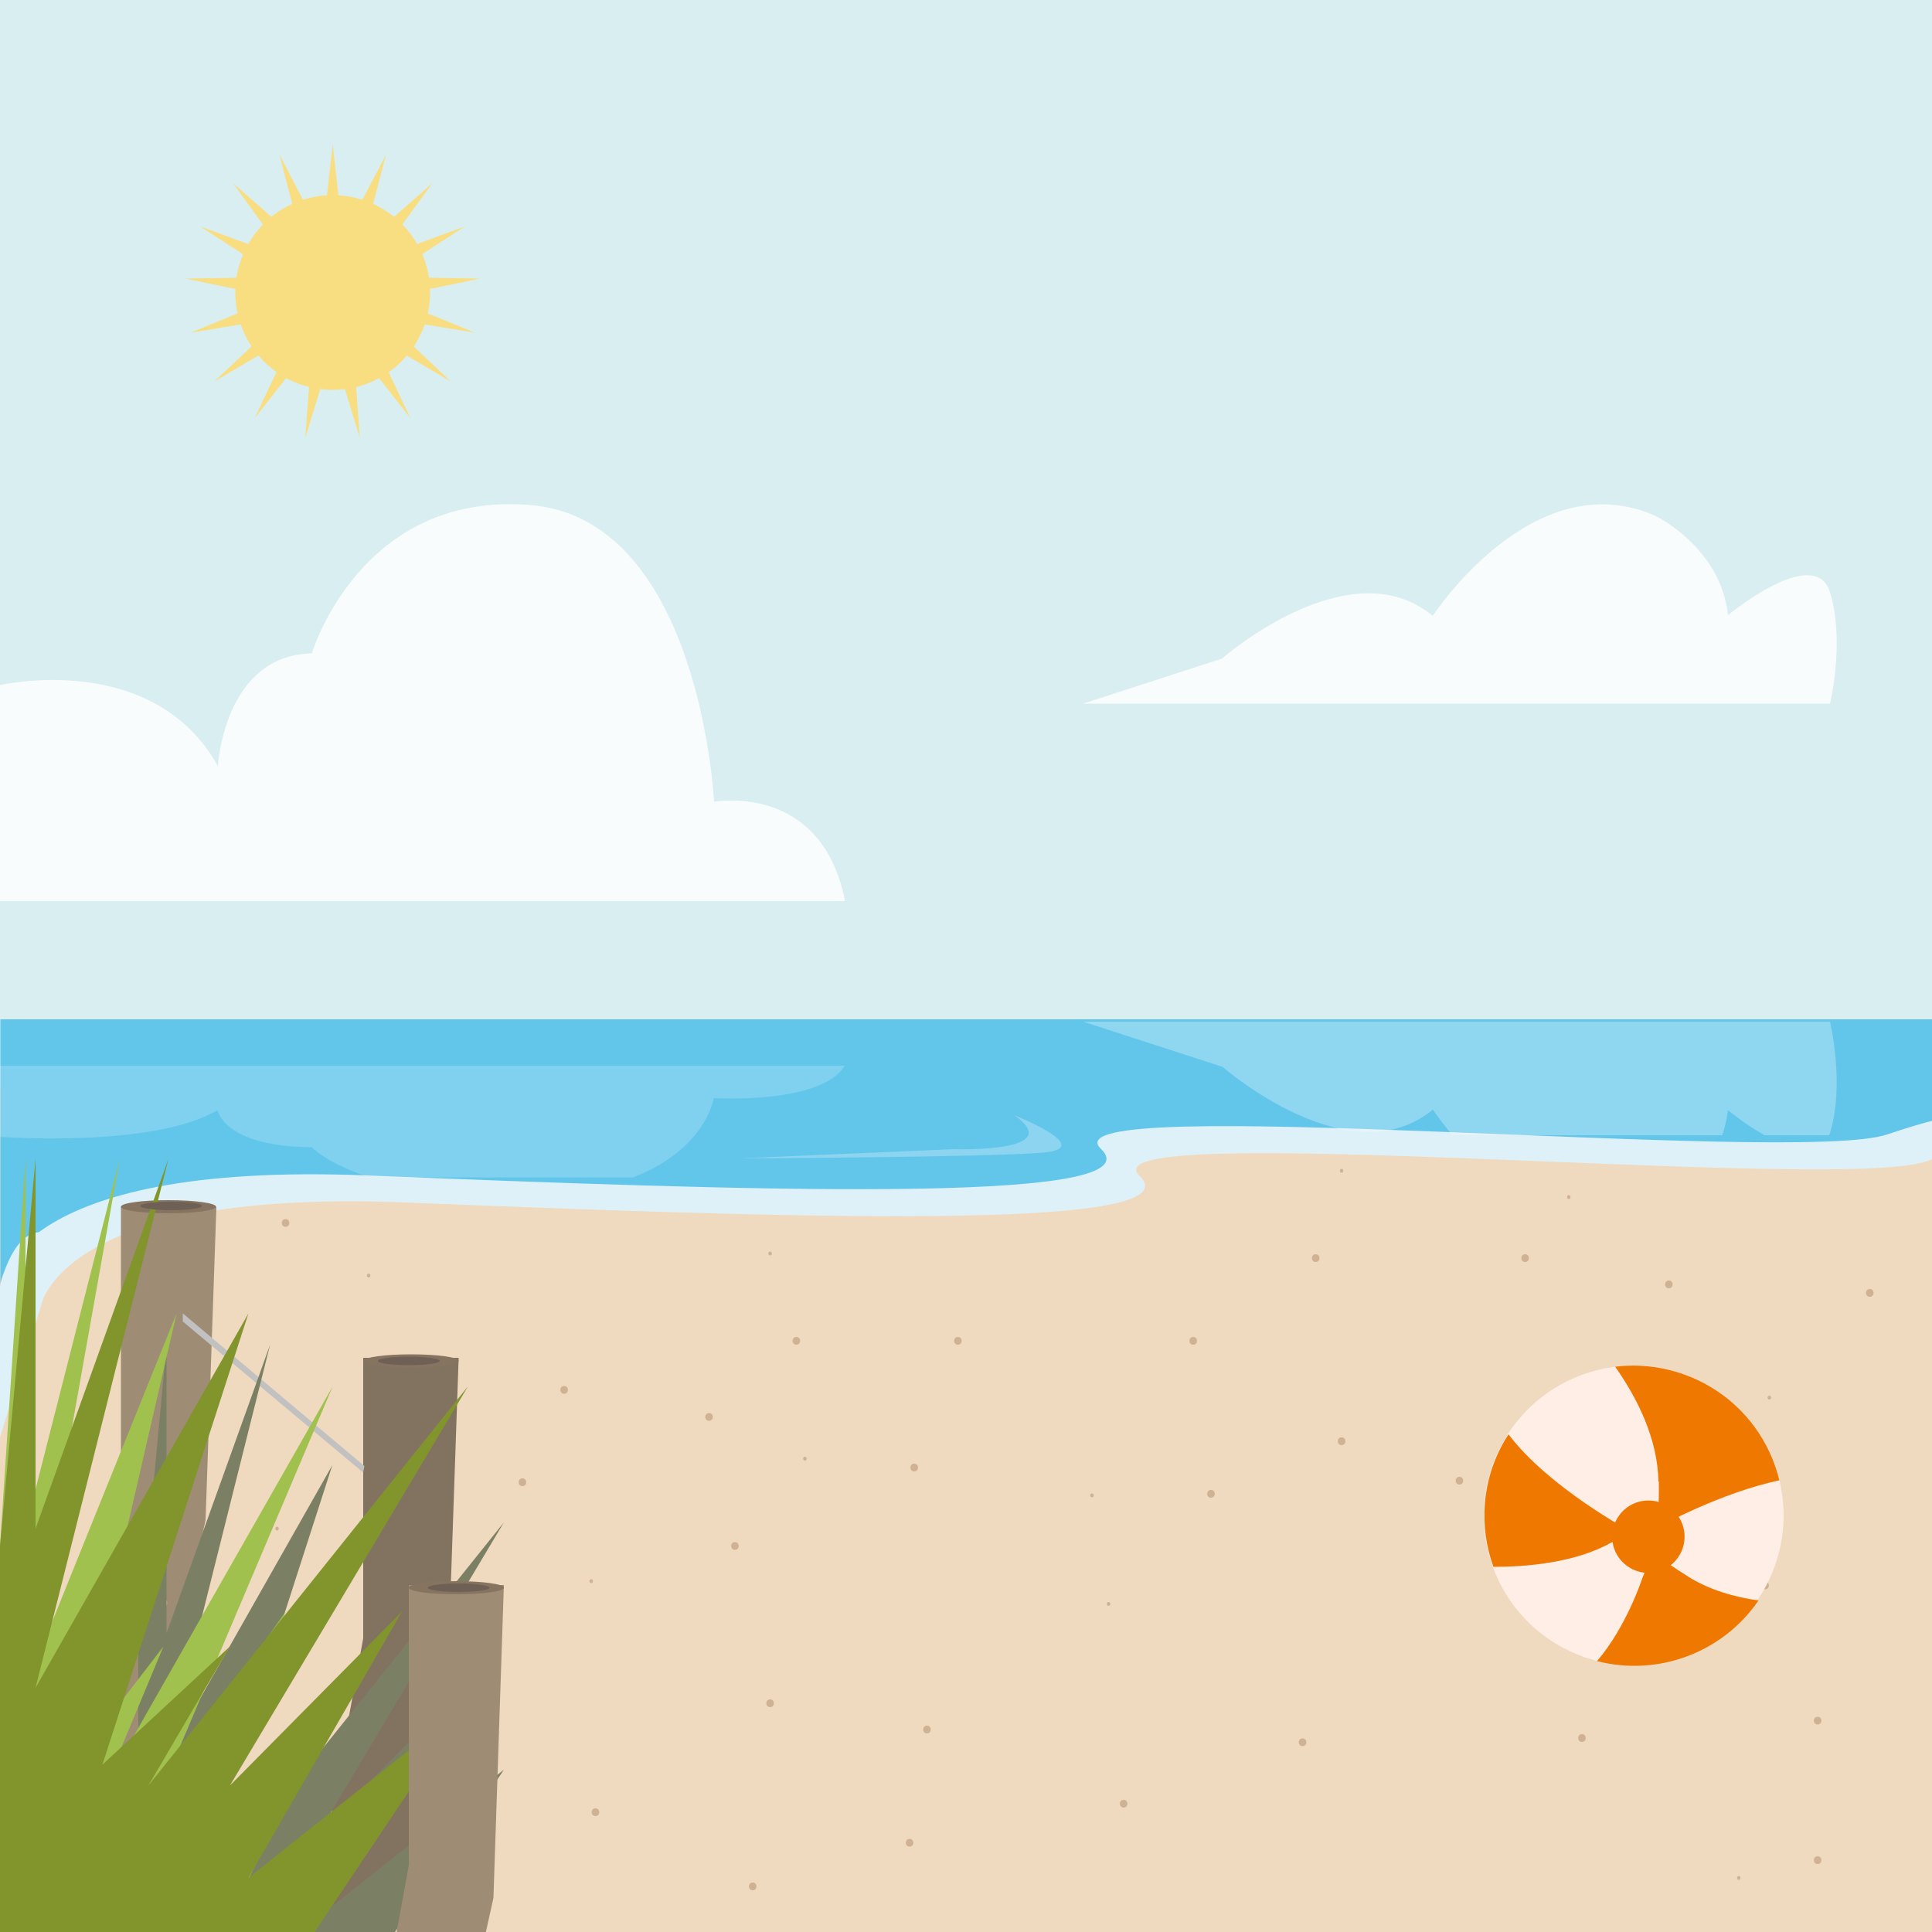
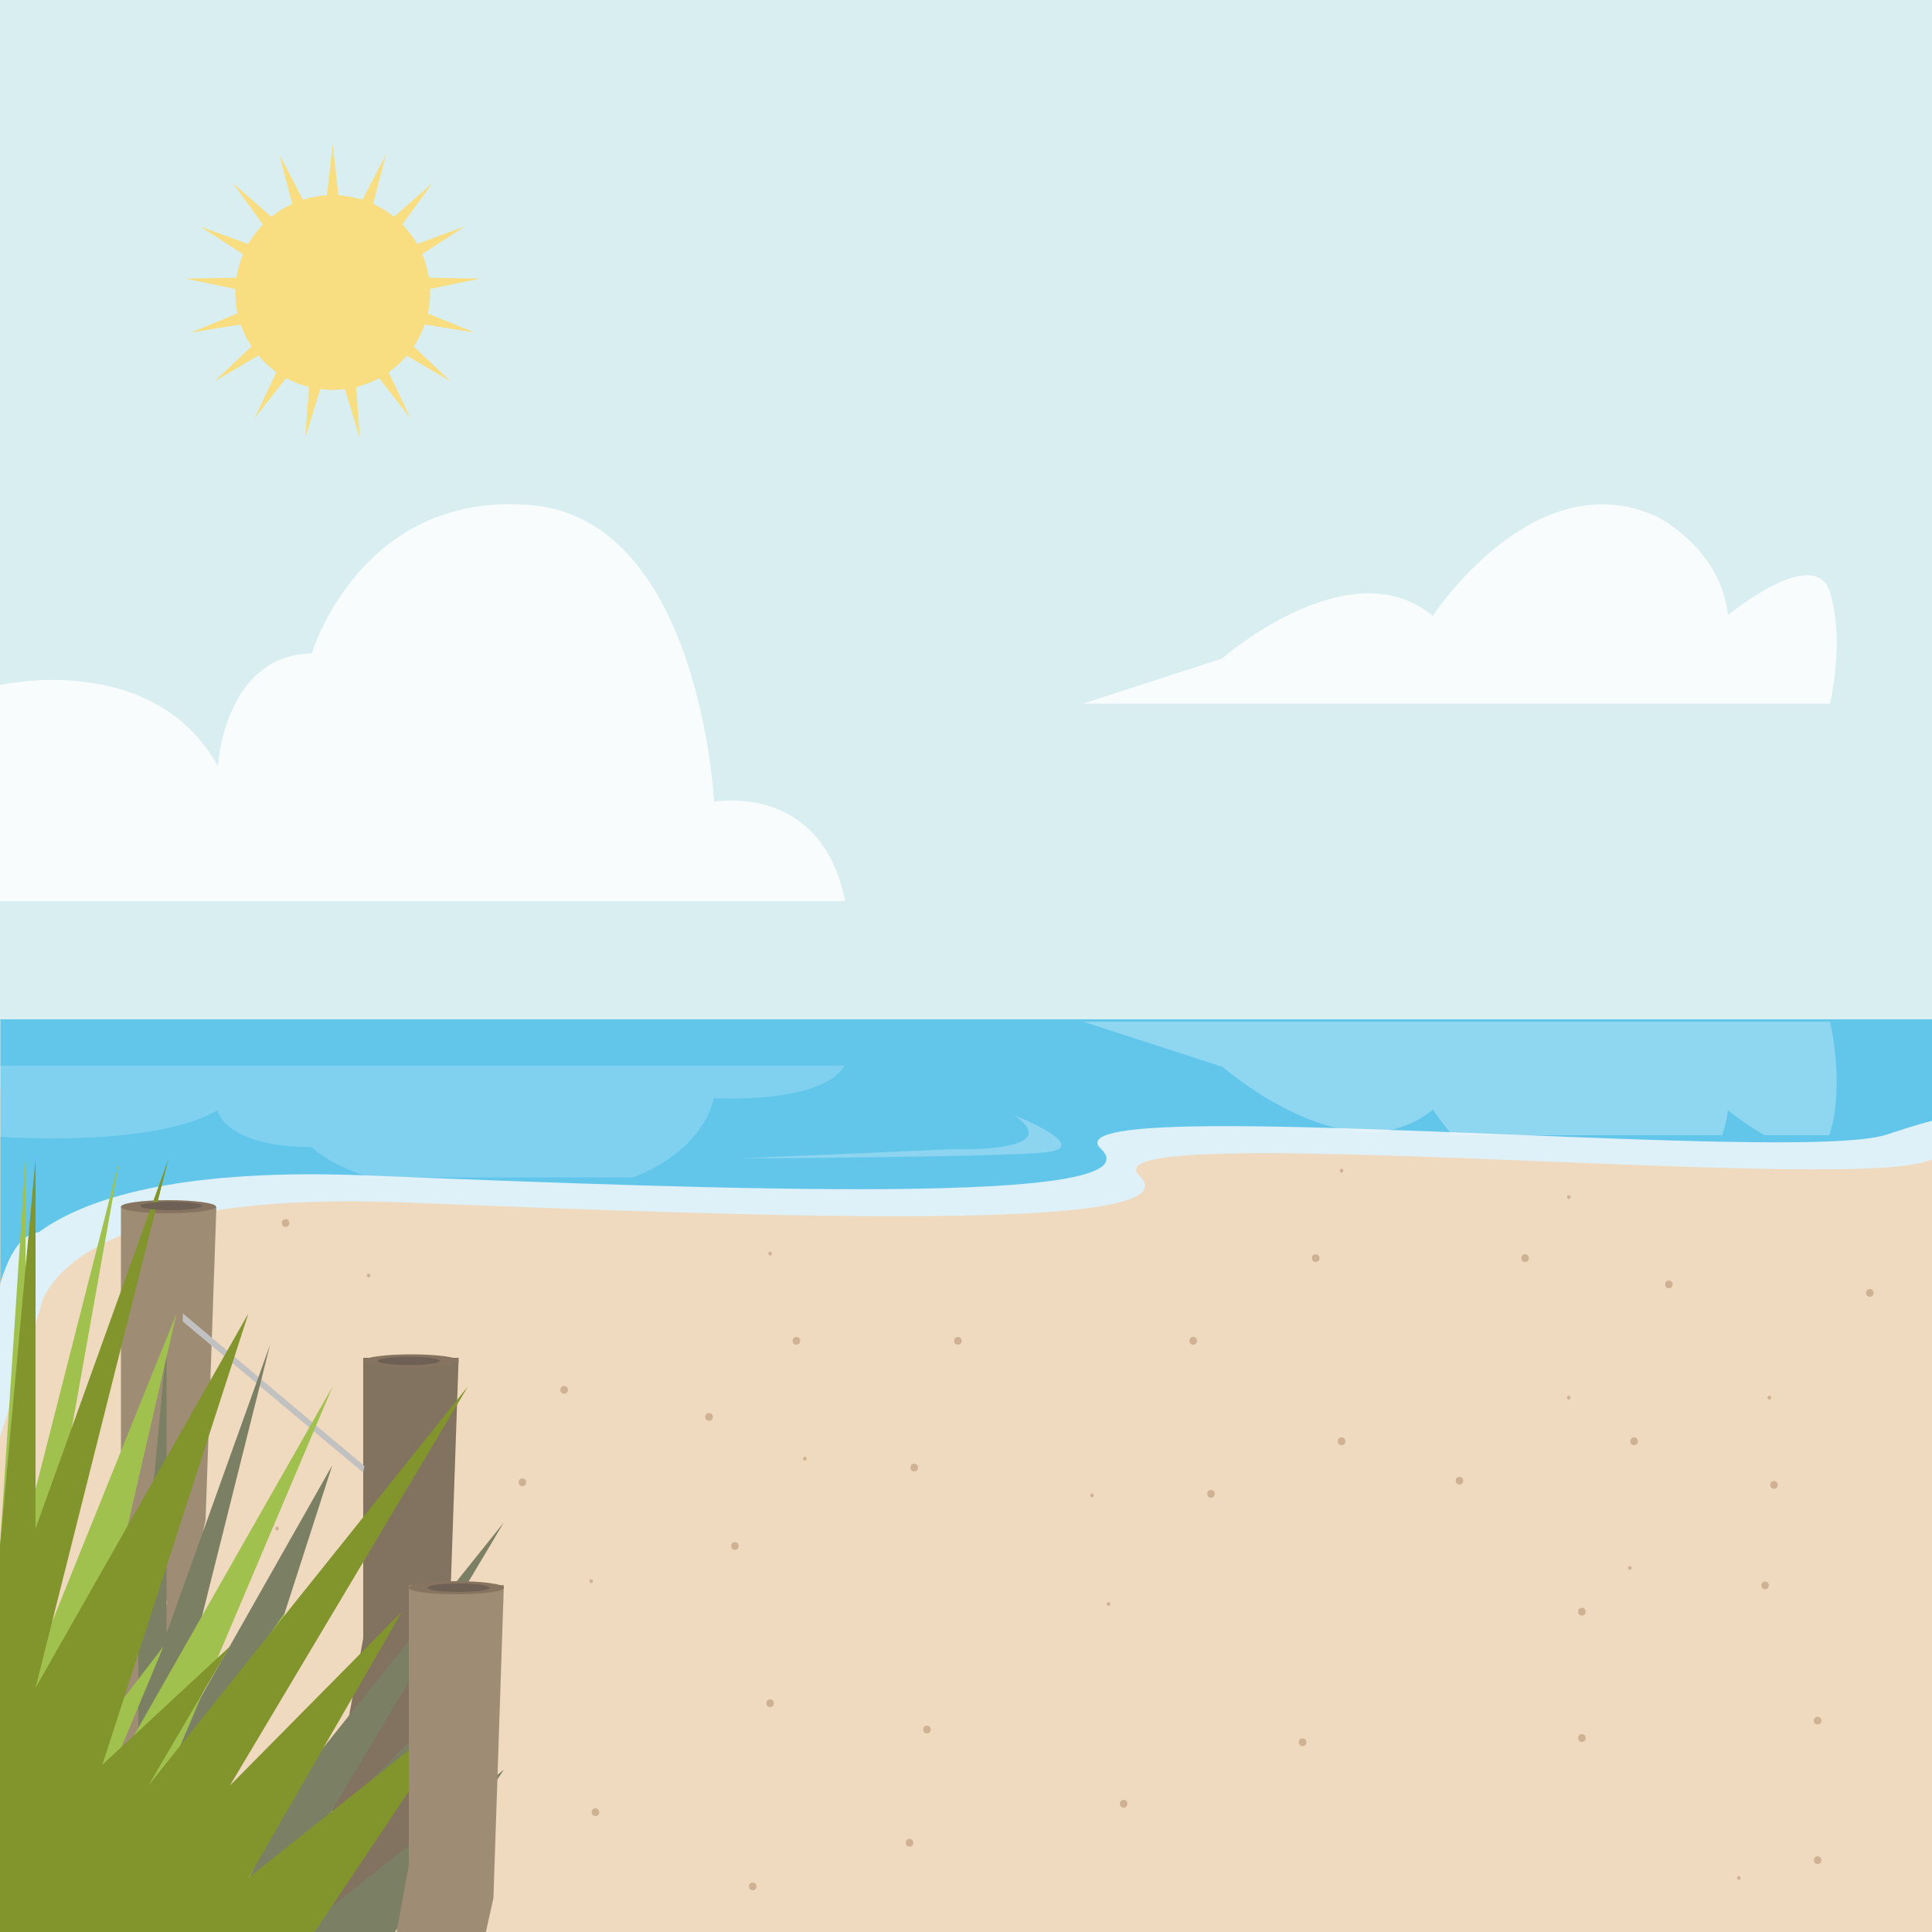
- <svg xmlns="http://www.w3.org/2000/svg" id="Laag_1" data-name="Laag 1" viewBox="0 0 500 500">
+ <svg xmlns="http://www.w3.org/2000/svg" id="Laag_1" data-name="Laag 1" version="1.1" viewBox="0 0 500 500">
  <defs>
    <style>
      .cls-1 {
        fill: #ef7900;
      }

      .cls-1, .cls-2, .cls-3, .cls-4, .cls-5, .cls-6, .cls-7, .cls-8, .cls-9, .cls-10, .cls-11, .cls-12, .cls-13, .cls-14, .cls-15, .cls-16, .cls-17, .cls-18, .cls-19, .cls-20, .cls-21 {
        stroke-width: 0px;
      }

      .cls-2 {
        fill: #6e6055;
      }

      .cls-3 {
        opacity: .3;
      }

      .cls-3, .cls-7, .cls-17 {
        isolation: isolate;
      }

      .cls-3, .cls-7, .cls-18 {
        fill: #f9fcfd;
      }

      .cls-22 {
        clip-path: url(#clippath);
      }

      .cls-4 {
        fill: none;
      }

      .cls-5 {
        fill: #82952c;
      }

      .cls-6 {
        fill: #def1f8;
      }

      .cls-7 {
        opacity: .2;
      }

      .cls-8 {
        fill: #efd9bf;
      }

      .cls-9 {
        fill: #d9eef1;
      }

      .cls-10 {
        fill: #f9dd81;
      }

      .cls-11 {
        fill: #a0c14e;
      }

      .cls-12 {
        fill: #62c6eb;
      }

      .cls-13 {
        fill: #827361;
      }

      .cls-14 {
        fill: #c2c1c1;
      }

      .cls-15 {
        fill: #9e8c74;
      }

      .cls-16 {
        fill: #feeee6;
      }

      .cls-17 {
        fill: #cbe9f6;
        opacity: .4;
      }

      .cls-19 {
        fill: #ceb293;
      }

      .cls-20 {
        fill: #7b7f64;
      }

      .cls-21 {
        fill: #877460;
      }
    </style>
    <clipPath id="clippath">
-       <rect class="cls-4" y="0" width="500" height="500" />
+       <rect class="cls-4" width="500" height="500" />
    </clipPath>
  </defs>
  <g class="cls-22">
    <g>
-       <rect class="cls-9" y="0" width="500" height="305.3" />
+       <rect class="cls-9" width="500" height="305.3" />
      <path class="cls-19" d="M34.4,348c1.3,0,1.3-2,0-2s-1.3,2,0,2h0Z" />
      <path class="cls-19" d="M45.7,355.4c.6,0,.6-1,0-1s-.6,1,0,1h0Z" />
      <path class="cls-19" d="M36.6,329.5c.6,0,.6-1,0-1s-.6,1,0,1h0Z" />
      <path class="cls-19" d="M96.9,359.8c1.3,0,1.3-2,0-2s-1.3,2,0,2h0Z" />
      <path class="cls-19" d="M98.7,400c1.3,0,1.3-2,0-2s-1.3,2,0,2h0Z" />
      <path class="cls-19" d="M107.8,440.7c1.3,0,1.3-2,0-2s-1.3,2,0,2h0Z" />
      <rect class="cls-8" y="281.7" width="504.9" height="218.3" />
      <polygon class="cls-13" points="101.8 496.5 115.9 432.5 118.7 351.4 94 351.4 94 424 80 500.7 101.8 496.5" />
      <path class="cls-6" d="M10,339.9s2-32.4,94.8-28.7c92.8,3.7,205.7,8,190.1-6.9-15.6-14.9,179.7,4.3,203.5-3.7s14.9-2.1,14.9-2.1v-27.7H10.1v69.1h-.1Z" />
      <polygon class="cls-15" points="39.1 457.4 53.2 393.4 56 312.3 31.3 312.3 31.3 384.9 17.3 461.6 39.1 457.4" />
      <path class="cls-12" d="M0,332.9s2-32.4,94.8-28.7c92.8,3.7,205.7,8,190.1-6.9-15.6-14.9,179.7,4.3,203.5-3.7s14.9-2.1,14.9-2.1v-27.7H.1v69.1h-.1Z" />
      <polygon class="cls-14" points="94 381.1 47.3 342 47.3 339.9 94.3 379.4 94 381.1" />
-       <path class="cls-17" d="M262.2,288.5s21.9,8.6,7.7,9.8-78.7,1.5-78.7,1.5l55.8-2.4s29.8,1,15.2-9v.1Z" />
-       <path class="cls-6" d="M10,339.9L0,371.9v-39s2.8-13.3,10-14,0,21,0,21Z" />
+       <path class="cls-17" d="M262.2,288.5s21.9,8.6,7.7,9.8-78.7,1.5-78.7,1.5l55.8-2.4s29.8,1,15.2-9h0q0,.1,0,.1Z" />
+       <path class="cls-6" d="M10,339.9L0,371.9v-39s2.8-13.3,10-14c7.2-.7,0,21,0,21Z" />
      <path class="cls-19" d="M135.2,384.6c1.3,0,1.3-2,0-2s-1.3,2,0,2h0Z" />
      <path class="cls-19" d="M146,360.7c1.3,0,1.3-2,0-2s-1.3,2,0,2h0Z" />
      <path class="cls-19" d="M183.5,367.7c1.3,0,1.3-2,0-2s-1.3,2,0,2h0Z" />
      <path class="cls-19" d="M42.3,415.8c1.3,0,1.3-2,0-2s-1.3,2,0,2h0Z" />
      <path class="cls-19" d="M73.9,317.5c1.3,0,1.3-2,0-2s-1.3,2,0,2h0Z" />
      <path class="cls-19" d="M154.1,470c1.3,0,1.3-2,0-2s-1.3,2,0,2h0Z" />
      <path class="cls-19" d="M190.2,401.1c1.3,0,1.3-2,0-2s-1.3,2,0,2h0Z" />
      <path class="cls-19" d="M239.9,448.6c1.3,0,1.3-2,0-2s-1.3,2,0,2h0Z" />
      <path class="cls-19" d="M199.3,441.8c1.3,0,1.3-2,0-2s-1.3,2,0,2h0Z" />
      <path class="cls-19" d="M236.6,380.8c1.3,0,1.3-2,0-2s-1.3,2,0,2h0Z" />
      <path class="cls-19" d="M247.9,348c1.3,0,1.3-2,0-2s-1.3,2,0,2h0Z" />
      <path class="cls-19" d="M206.1,348c1.3,0,1.3-2,0-2s-1.3,2,0,2h0Z" />
      <path class="cls-19" d="M308.8,348c1.3,0,1.3-2,0-2s-1.3,2,0,2h0Z" />
      <path class="cls-19" d="M313.4,387.6c1.3,0,1.3-2,0-2s-1.3,2,0,2h0Z" />
      <path class="cls-19" d="M377.7,384.2c1.3,0,1.3-2,0-2s-1.3,2,0,2h0Z" />
      <path class="cls-19" d="M431.9,333.4c1.3,0,1.3-2,0-2s-1.3,2,0,2h0Z" />
      <path class="cls-19" d="M459.1,385.3c1.3,0,1.3-2,0-2s-1.3,2,0,2h0Z" />
      <path class="cls-19" d="M456.8,411.3c1.3,0,1.3-2,0-2s-1.3,2,0,2h0Z" />
      <path class="cls-19" d="M409.4,418.1c1.3,0,1.3-2,0-2s-1.3,2,0,2h0Z" />
      <path class="cls-19" d="M422.9,374c1.3,0,1.3-2,0-2s-1.3,2,0,2h0Z" />
      <path class="cls-19" d="M483.9,335.6c1.3,0,1.3-2,0-2s-1.3,2,0,2h0Z" />
      <path class="cls-19" d="M394.7,326.6c1.3,0,1.3-2,0-2s-1.3,2,0,2h0Z" />
      <path class="cls-19" d="M340.5,326.6c1.3,0,1.3-2,0-2s-1.3,2,0,2h0Z" />
      <path class="cls-19" d="M347.2,374c1.3,0,1.3-2,0-2s-1.3,2,0,2h0Z" />
      <path class="cls-19" d="M337.1,451.9c1.3,0,1.3-2,0-2s-1.3,2,0,2h0Z" />
      <path class="cls-19" d="M290.8,467.8c1.3,0,1.3-2,0-2s-1.3,2,0,2h0Z" />
      <path class="cls-19" d="M235.4,477.9c1.3,0,1.3-2,0-2s-1.3,2,0,2h0Z" />
      <path class="cls-19" d="M194.8,489.2c1.3,0,1.3-2,0-2s-1.3,2,0,2h0Z" />
      <path class="cls-19" d="M470.4,482.4c1.3,0,1.3-2,0-2s-1.3,2,0,2h0Z" />
      <path class="cls-19" d="M409.4,450.8c1.3,0,1.3-2,0-2s-1.3,2,0,2h0Z" />
      <path class="cls-19" d="M470.4,446.3c1.3,0,1.3-2,0-2s-1.3,2,0,2h0Z" />
      <path class="cls-19" d="M421.8,406.3c.6,0,.6-1,0-1s-.6,1,0,1h0Z" />
      <path class="cls-19" d="M406,362.2c.6,0,.6-1,0-1s-.6,1,0,1h0Z" />
      <path class="cls-19" d="M457.9,362.2c.6,0,.6-1,0-1s-.6,1,0,1h0Z" />
      <path class="cls-19" d="M208.3,378c.6,0,.6-1,0-1s-.6,1,0,1h0Z" />
      <path class="cls-19" d="M153,409.7c.6,0,.6-1,0-1s-.6,1,0,1h0Z" />
      <path class="cls-19" d="M54.7,432.2c.6,0,.6-1,0-1s-.6,1,0,1h0Z" />
      <path class="cls-19" d="M71.7,396.1c.6,0,.6-1,0-1s-.6,1,0,1h0Z" />
      <path class="cls-19" d="M31,392.7c.6,0,.6-1,0-1s-.6,1,0,1h0Z" />
      <path class="cls-19" d="M95.4,330.6c.6,0,.6-1,0-1s-.6,1,0,1h0Z" />
      <path class="cls-19" d="M199.3,324.9c.6,0,.6-1,0-1s-.6,1,0,1h0Z" />
      <path class="cls-19" d="M347.2,303.5c.6,0,.6-1,0-1s-.6,1,0,1h0Z" />
      <path class="cls-19" d="M406,310.3c.6,0,.6-1,0-1s-.6,1,0,1h0Z" />
      <polygon class="cls-20" points="35.8 426.2 43.1 348 43.1 422.7 69.9 348 43.1 454.9 86 379.2 56.6 470.4 82.3 446.5 65.8 474.6 130.4 394 82.3 474.6 117.1 439.5 86 493.3 130.4 458 99.4 504.2 35.8 504.2 35.8 426.2" />
      <path class="cls-19" d="M450,486.5c.6,0,.6-1,0-1s-.6,1,0,1h0Z" />
      <path class="cls-19" d="M286.9,415.6c.6,0,.6-1,0-1s-.6,1,0,1h0Z" />
      <path class="cls-19" d="M282.6,387.5c.6,0,.6-1,0-1s-.6,1,0,1h0Z" />
      <polygon class="cls-11" points="0 400.1 6.6 299.9 6.6 395.6 31 299.9 6.6 436.8 45.7 339.9 18.8 456.7 42.3 426.1 27.3 462.1 86.1 358.8 42.3 462.1 73.9 417.1 45.7 486 86.1 440.8 57.8 500 0 500 0 400.1" />
      <ellipse class="cls-21" cx="106.4" cy="352.2" rx="12.3" ry="1.7" />
      <ellipse class="cls-21" cx="43.6" cy="312.3" rx="12.3" ry="1.7" />
      <polygon class="cls-5" points="0 400.1 9.2 299.9 9.2 395.6 43.6 299.9 9.2 436.8 64.3 339.9 26.5 456.7 59.5 426.1 38.4 462.1 121.1 358.8 59.5 462.1 104 417.1 64.3 486 121.1 440.8 81.4 500 0 500 0 400.1" />
      <polygon class="cls-15" points="113.5 555.2 127.7 491.2 130.4 410.2 105.8 410.2 105.8 482.7 91.8 559.5 113.5 555.2" />
      <ellipse class="cls-21" cx="118.1" cy="410.9" rx="12.3" ry="1.7" />
      <ellipse class="cls-2" cx="44.3" cy="312.1" rx="8" ry="1.1" />
      <ellipse class="cls-2" cx="118.7" cy="410.9" rx="8" ry="1.1" />
      <ellipse class="cls-2" cx="105.8" cy="352.2" rx="8" ry="1.1" />
      <path class="cls-18" d="M0,177.3s39.6-9.2,56.4,21c0,0,1.5-28.7,24.3-29.2,0,0,12.5-42,56.5-38.4s47.6,76.8,47.6,76.8c0,0,27.8-5.2,33.9,25.7H0v-55.9h0Z" />
-       <path class="cls-7" d="M80.6,296.8s3.9,4.3,15.1,7.9h68.1c19-7.3,20.9-20.5,20.9-20.5,0,0,27.8,1.7,33.9-8.4H-.1v18.4s39.6,3,56.4-6.9c0,0,1.5,9.4,24.3,9.6v-.1Z" />
+       <path class="cls-7" d="M80.6,296.8s3.9,4.3,15.1,7.9h68.1c19-7.3,20.9-20.5,20.9-20.5,0,0,27.8,1.7,33.9-8.4H-.1v18.4s39.6,3,56.4-6.9c0,0,1.5,9.4,24.3,9.6,0,0,0-.1,0-.1Z" />
      <path class="cls-18" d="M316.3,170.4s33-28.9,54.5-11c0,0,25.9-39.9,57.6-25.9,0,0,16.9,8.1,18.8,25.7,0,0,22.5-18.6,26.4-5.9s0,28.8,0,28.8h-193.3l36.1-11.7h-.1Z" />
      <path class="cls-3" d="M370.8,287.1s1.8,2.8,5.1,6.7h69.8c.7-2,1.2-4.2,1.5-6.5,0,0,4.3,3.6,9.5,6.5h16.7c0-.2.2-.4.2-.6,3.9-12.7,0-28.8,0-28.8h-193.3l36.1,11.7s33,28.9,54.5,11h-.1Z" />
      <circle class="cls-10" cx="86.1" cy="75.7" r="25.2" />
      <polygon class="cls-10" points="86.1 37.4 88.8 61.3 99.9 40 93.8 63.3 111.9 47.4 97.7 66.9 120.3 58.6 100.1 71.7 124.2 72.1 100.6 77 122.9 86.1 99.2 82.2 116.6 98.7 95.9 86.5 106.2 108.2 91.4 89.3 93.1 113.3 86.1 90.3 79 113.3 80.8 89.3 65.9 108.2 76.2 86.5 55.5 98.7 73 82.2 49.3 86.1 71.5 77 48 72.1 72 71.7 51.8 58.6 74.4 66.9 60.3 47.4 78.4 63.3 72.3 40 83.4 61.3 86.1 37.4" />
    </g>
  </g>
  <g>
-     <circle class="cls-16" cx="422.79" cy="392.23" r="38.8" transform="translate(-109.04 169.18) rotate(-20.1)" />
-     <path class="cls-1" d="M436.9,408c-6.9-4.2-10-7.1-11-9-1.8,0-3.6-2.5-3.6-2.5,0,0-21.4-11.4-31.9-25.3-.3.5-.7,1.1-1,1.6-6,10.3-6.7,22.3-2.9,32.7,8,0,21.1-.9,30.7-6.4,0,0,13.3-2.9,7.8,9.4,0,0-4,12.4-11.7,21.4,15.6,4,32.4-2,41.8-15.7-6.3-.9-12.6-2.7-18.1-6.1l-.1-.1Z" />
-     <path class="cls-1" d="M429.3,383.4c.1,5.6-.2,9.4-.8,11.7.6-.1,1.1-.1,1.1-.1,0,0,15.5-8.6,30.9-11.9-2.4-9.9-8.7-18.9-18.2-24.4-7.6-4.4-16.2-6-24.3-5,5.7,8.1,11,18.6,11.2,29.7h.1Z" />
-     <path class="cls-1" d="M418.5,393c2.6-4.5,8.3-6,12.8-3.4s6,8.3,3.4,12.8-8.3,6-12.8,3.4-6-8.3-3.4-12.8Z" />
+     <circle class="cls-16" cx="-211.3" cy="423.7" r="38.8" />
+     <path class="cls-1" d="M-197.2,439.4c-6.9-4.2-10-7.1-11-9-1.8,0-3.6-2.5-3.6-2.5,0,0-21.4-11.4-31.9-25.3-.3.5-.7,1.1-1,1.6-6,10.3-6.7,22.3-2.9,32.7,8,0,21.1-.9,30.7-6.4,0,0,13.3-2.9,7.8,9.4,0,0-4,12.4-11.7,21.4,15.6,4,32.4-2,41.8-15.7-6.3-.9-12.6-2.7-18.1-6.1h-.1q0-.1,0-.1Z" />
+     <path class="cls-1" d="M-204.8,414.8c.1,5.6-.2,9.4-.8,11.7.6-.1,1.1-.1,1.1-.1,0,0,15.5-8.6,30.9-11.9-2.4-9.9-8.7-18.9-18.2-24.4-7.6-4.4-16.2-6-24.3-5,5.7,8.1,11,18.6,11.2,29.7h.1,0Z" />
+     <path class="cls-1" d="M-215.6,424.4c2.6-4.5,8.3-6,12.8-3.4s6,8.3,3.4,12.8-8.3,6-12.8,3.4-6-8.3-3.4-12.8Z" />
  </g>
</svg>
